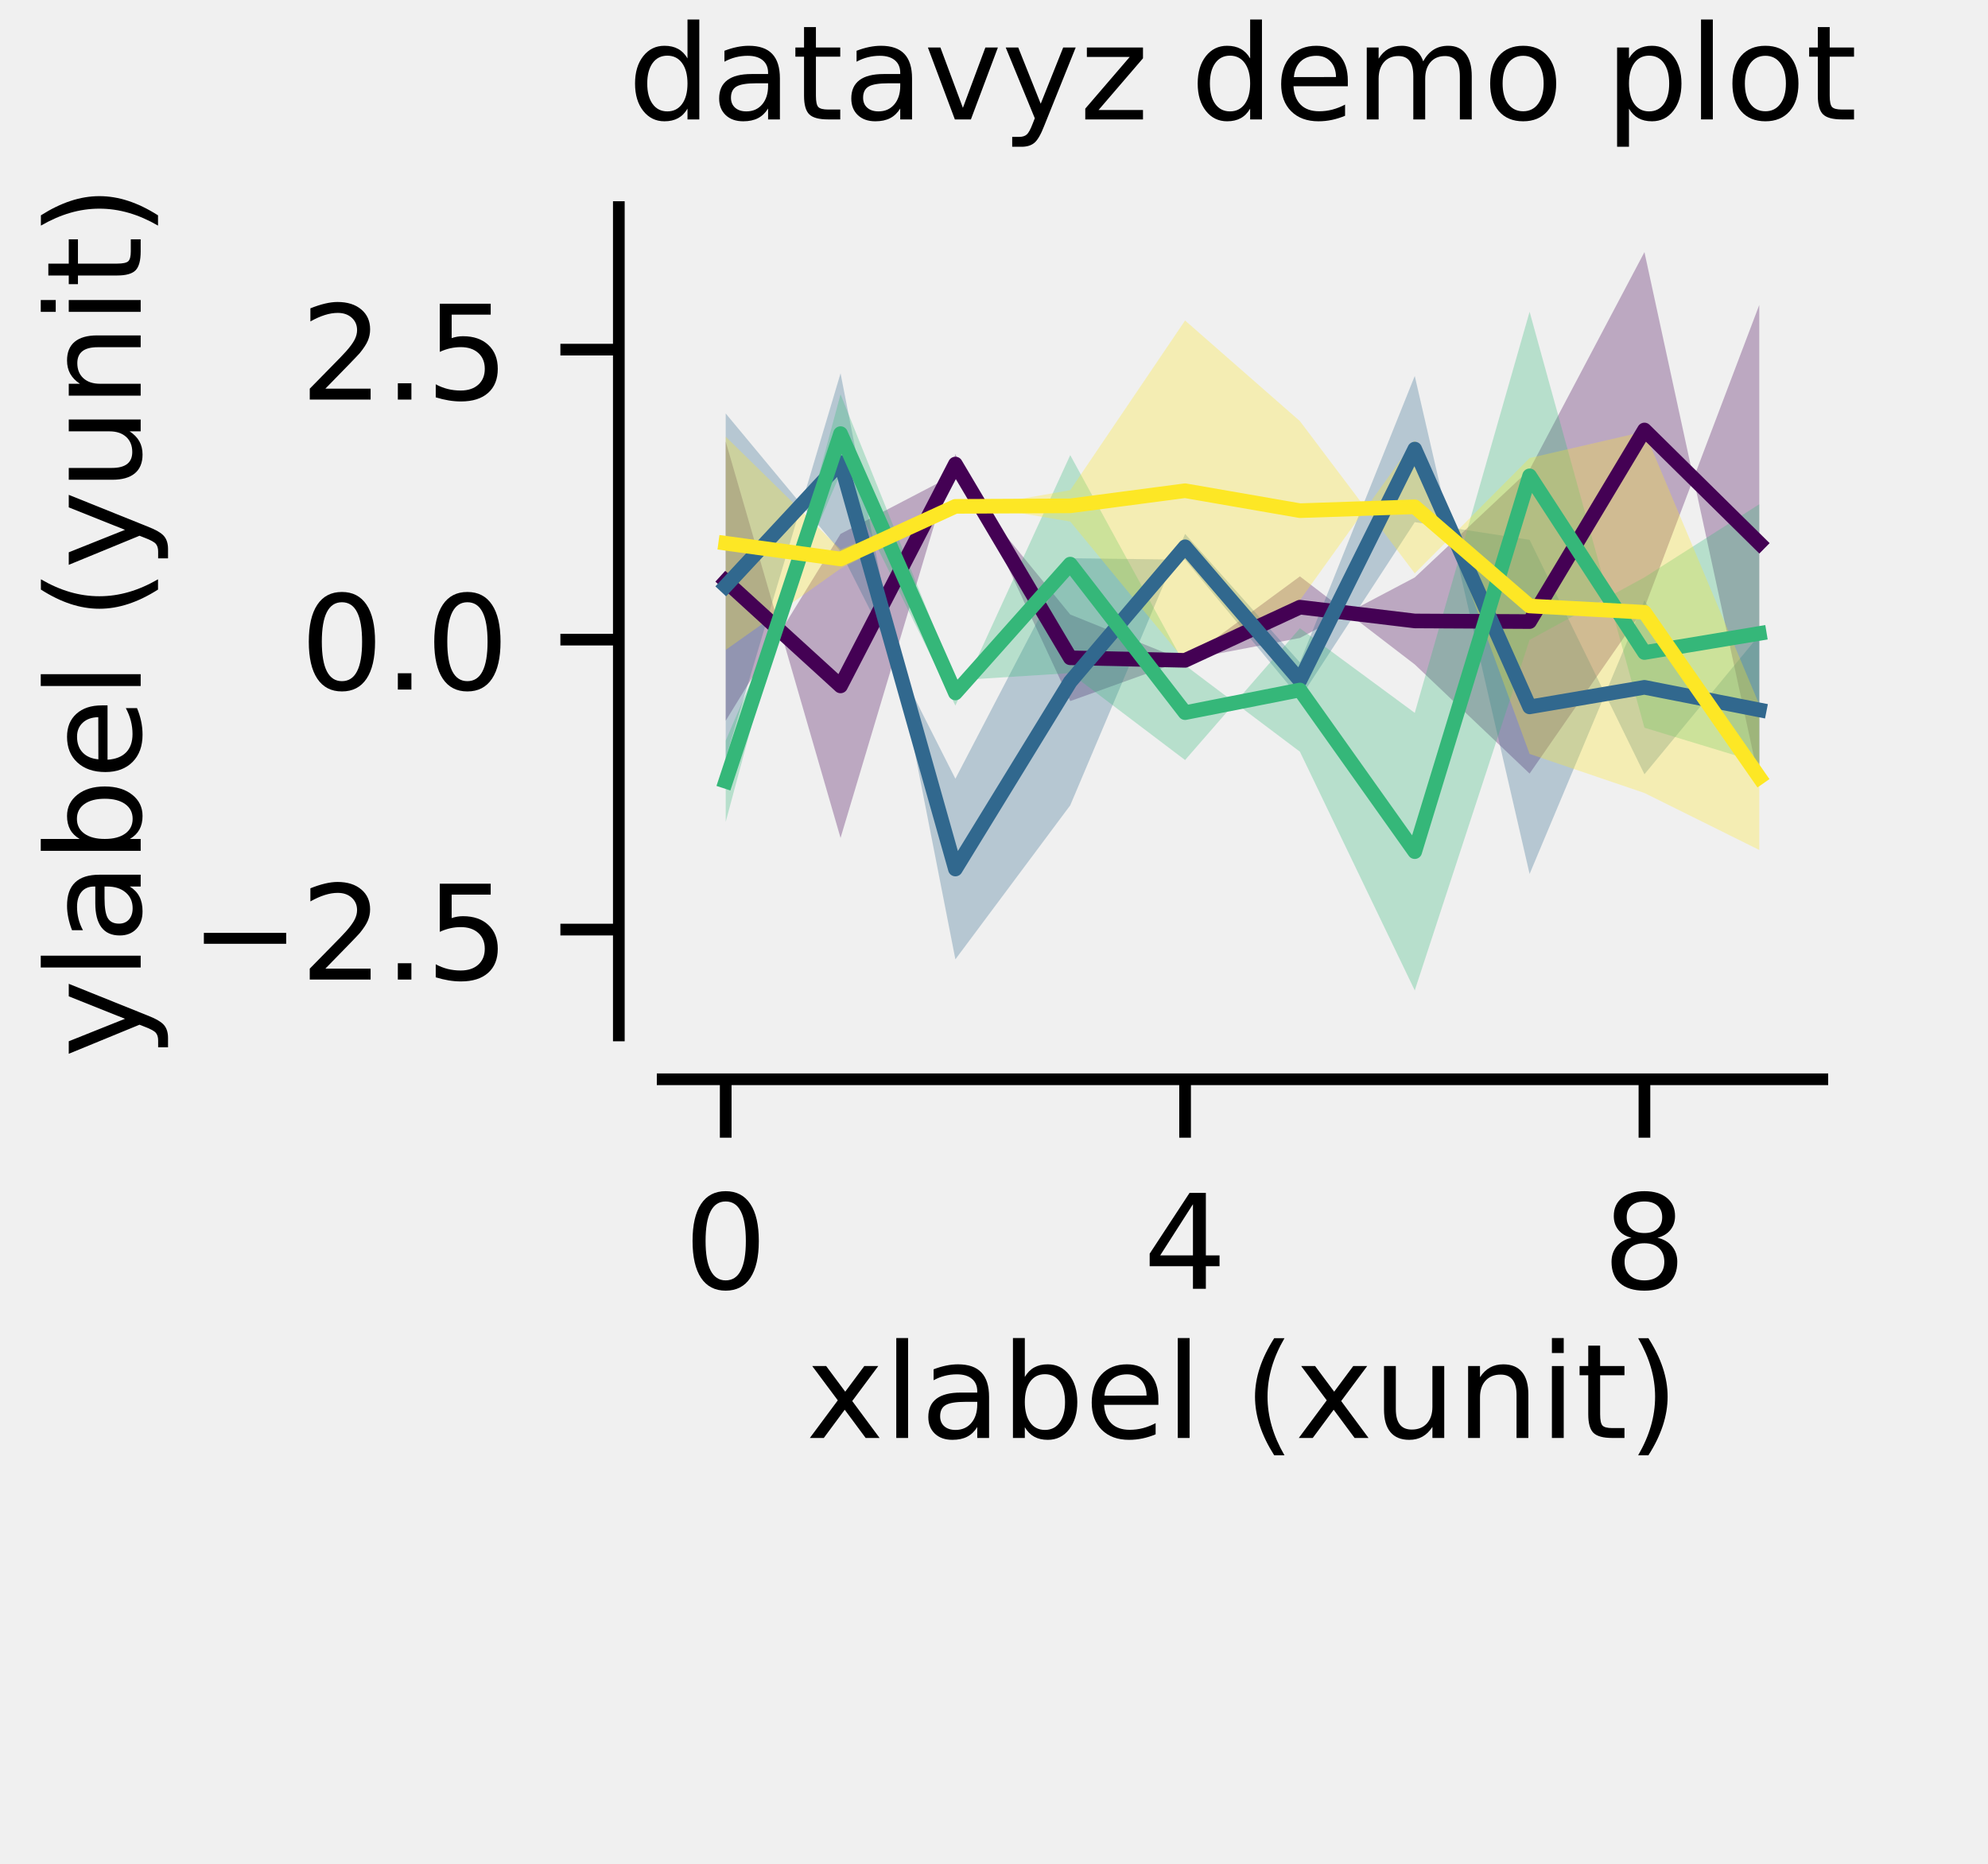
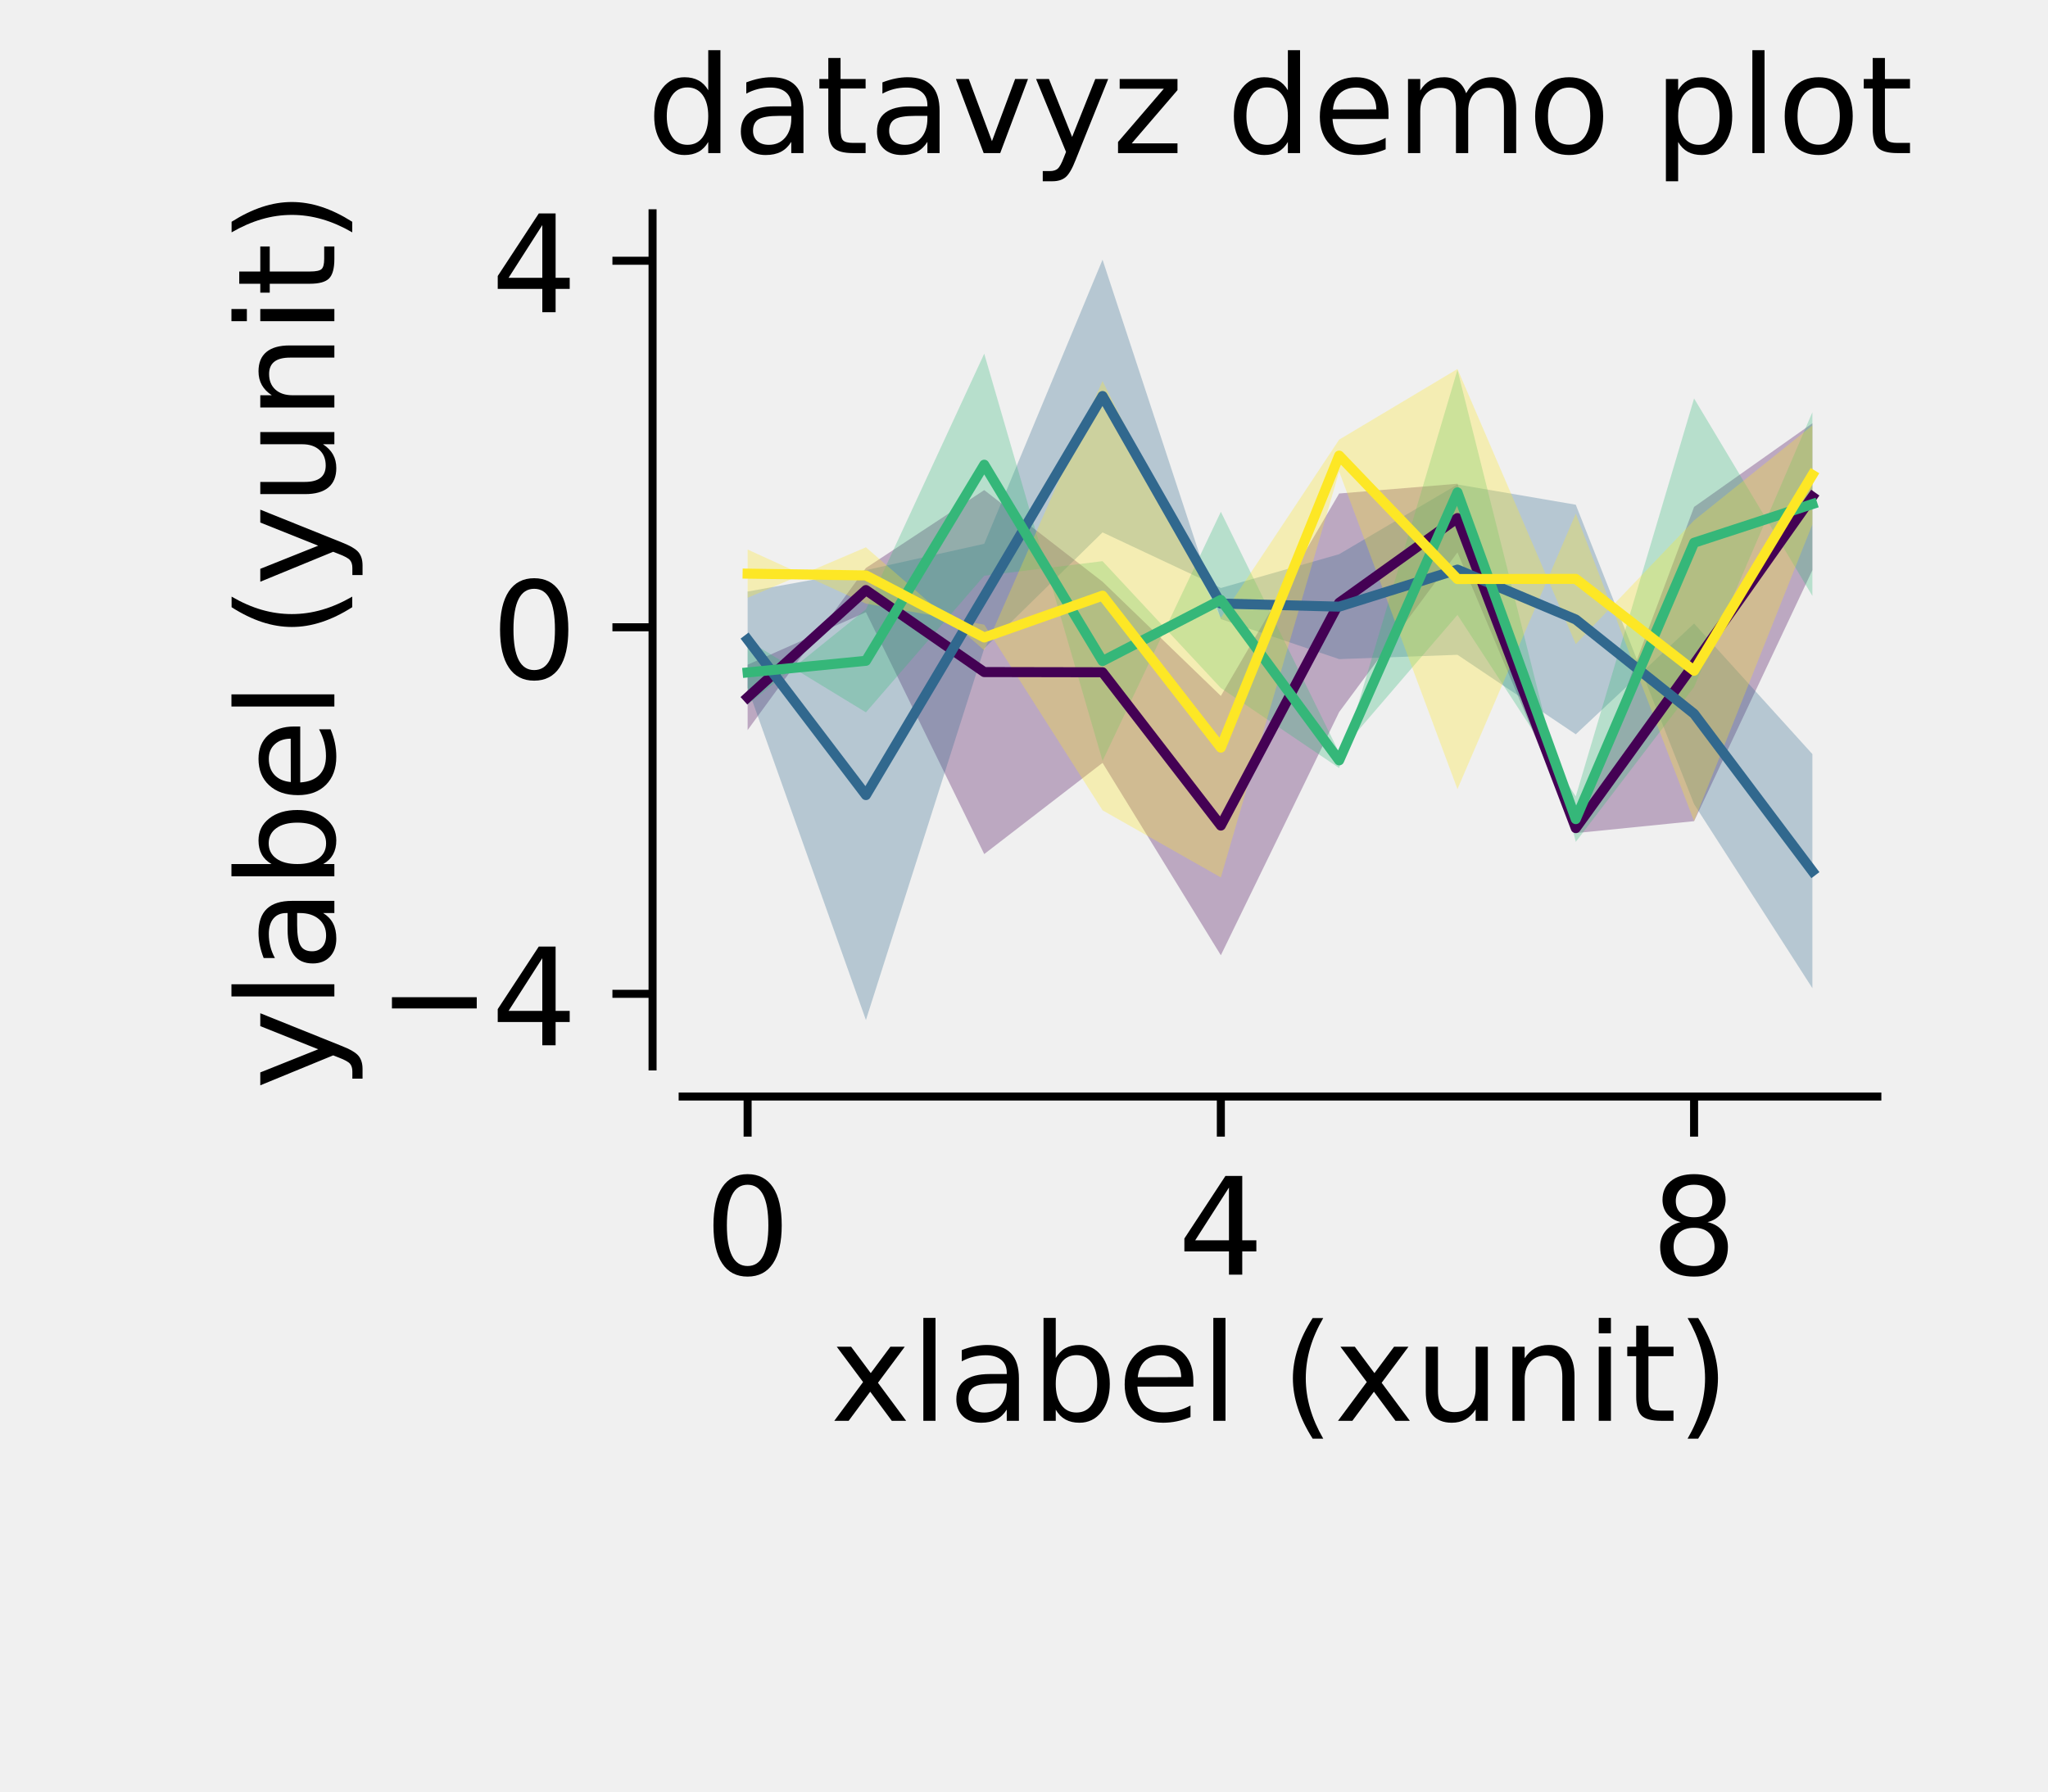
- <svg xmlns="http://www.w3.org/2000/svg" xmlns:xlink="http://www.w3.org/1999/xlink" height="127.559pt" version="1.1" viewBox="0 0 136.063 127.559" width="136.063pt">
+ <svg xmlns="http://www.w3.org/2000/svg" xmlns:xlink="http://www.w3.org/1999/xlink" height="178.583pt" version="1.1" viewBox="0 0 204.094 178.583" width="204.094pt">
  <defs>
    <style type="text/css">
*{stroke-linecap:butt;stroke-linejoin:round;}
  </style>
  </defs>
  <g id="figure_1">
    <g id="patch_1">
-       <path d="M 0 127.559  L 136.063 127.559  L 136.063 0  L 0 0  z " style="fill:none;" />
+       <path d="M 0 178.583  L 204.094 178.583  L 204.094 0  L 0 0  z " style="fill:none;" />
    </g>
    <g id="axes_1">
      <g id="patch_2">
-         <path d="M 45.354 70.866  L 124.724 70.866  L 124.724 14.173  L 45.354 14.173  z " style="fill:none;" />
+         <path d="M 68.031 106.299  L 187.087 106.299  L 187.087 21.26  L 68.031 21.26  z " style="fill:none;" />
      </g>
      <g id="PolyCollection_1">
        <defs>
-           <path d="M 49.669 -97.339  L 49.669 -78.23  L 57.529 -91.019  L 65.389 -95.119  L 73.249 -85.502  L 81.109 -82.33  L 88.969 -88.112  L 96.829 -82.085  L 104.689 -74.614  L 112.549 -85.958  L 120.409 -106.69  L 120.409 -74.073  L 120.409 -74.073  L 112.549 -110.304  L 104.689 -95.424  L 96.829 -88.038  L 88.969 -83.896  L 81.109 -82.399  L 73.249 -79.576  L 65.389 -96.481  L 57.529 -70.212  L 49.669 -97.339  z " id="m3bafdb91c5" />
-         </defs>
-         <g clip-path="url(#p544c72b2e9)">
-           <use style="fill:#440154;fill-opacity:0.3;" x="0" xlink:href="#m3bafdb91c5" y="127.559" />
+           <path d="M 74.504 -112.327  L 74.504 -105.809  L 86.294 -121.969  L 98.084 -129.733  L 109.874 -120.599  L 121.664 -109.216  L 133.454 -129.392  L 145.244 -130.365  L 157.034 -96.534  L 168.824 -128.055  L 180.614 -136.391  L 180.614 -121.747  L 180.614 -121.747  L 168.824 -96.729  L 157.034 -95.543  L 145.244 -123.519  L 133.454 -107.607  L 121.664 -83.365  L 109.874 -102.542  L 98.084 -93.452  L 86.294 -117.56  L 74.504 -112.327  z " id="m7a7b52005e" />
+         </defs>
+         <g clip-path="url(#p81a1d3a0d5)">
+           <use style="fill:#440154;fill-opacity:0.3;" x="0" xlink:href="#m7a7b52005e" y="178.583" />
        </g>
      </g>
      <g id="PolyCollection_2">
        <defs>
-           <path d="M 49.669 -75.644  L 49.669 -99.262  L 57.529 -89.806  L 65.389 -74.263  L 73.249 -89.352  L 81.109 -89.255  L 88.969 -79.763  L 96.829 -91.822  L 104.689 -90.614  L 112.549 -74.566  L 120.409 -84.092  L 120.409 -73.855  L 120.409 -73.855  L 112.549 -86.472  L 104.689 -67.745  L 96.829 -101.828  L 88.969 -82.224  L 81.109 -91.019  L 73.249 -72.442  L 65.389 -61.902  L 57.529 -102.009  L 49.669 -75.644  z " id="m68ae110eea" />
-         </defs>
-         <g clip-path="url(#p544c72b2e9)">
-           <use style="fill:#31688e;fill-opacity:0.3;" x="0" xlink:href="#m68ae110eea" y="127.559" />
+           <path d="M 74.504 -119.619  L 74.504 -110.044  L 86.294 -76.907  L 98.084 -113.947  L 109.874 -125.516  L 121.664 -119.973  L 133.454 -123.343  L 145.244 -130.293  L 157.034 -128.274  L 168.824 -98.429  L 180.614 -80.082  L 180.614 -103.417  L 180.614 -103.417  L 168.824 -116.436  L 157.034 -105.391  L 145.244 -113.313  L 133.454 -112.883  L 121.664 -116.872  L 109.874 -152.699  L 98.084 -124.38  L 86.294 -121.754  L 74.504 -119.619  z " id="m9841e928b3" />
+         </defs>
+         <g clip-path="url(#p81a1d3a0d5)">
+           <use style="fill:#31688e;fill-opacity:0.3;" x="0" xlink:href="#m9841e928b3" y="178.583" />
        </g>
      </g>
      <g id="PolyCollection_3">
        <defs>
-           <path d="M 49.669 -71.309  L 49.669 -76.87  L 57.529 -95.193  L 65.389 -79.269  L 73.249 -96.411  L 81.109 -82.029  L 88.969 -76.111  L 96.829 -59.775  L 104.689 -83.764  L 112.549 -88.045  L 120.409 -93.049  L 120.409 -75.362  L 120.409 -75.362  L 112.549 -77.755  L 104.689 -106.223  L 96.829 -78.77  L 88.969 -84.562  L 81.109 -75.541  L 73.249 -81.492  L 65.389 -80.995  L 57.529 -100.572  L 49.669 -71.309  z " id="m300272ba19" />
-         </defs>
-         <g clip-path="url(#p544c72b2e9)">
-           <use style="fill:#35b779;fill-opacity:0.3;" x="0" xlink:href="#m300272ba19" y="127.559" />
+           <path d="M 74.504 -114.765  L 74.504 -108.343  L 86.294 -117.852  L 98.084 -143.329  L 109.874 -102.736  L 121.664 -127.569  L 133.454 -103.565  L 145.244 -117.291  L 157.034 -99.203  L 168.824 -138.869  L 180.614 -119.181  L 180.614 -137.494  L 180.614 -137.494  L 168.824 -110.099  L 157.034 -94.666  L 145.244 -141.721  L 133.454 -102.023  L 121.664 -109.999  L 109.874 -122.648  L 98.084 -121.193  L 86.294 -107.578  L 74.504 -114.765  z " id="m88e40b3ef1" />
+         </defs>
+         <g clip-path="url(#p81a1d3a0d5)">
+           <use style="fill:#35b779;fill-opacity:0.3;" x="0" xlink:href="#m88e40b3ef1" y="178.583" />
        </g>
      </g>
      <g id="PolyCollection_4">
        <defs>
-           <path d="M 49.669 -97.676  L 49.669 -83.082  L 57.529 -88.644  L 65.389 -92.629  L 73.249 -94.013  L 81.109 -105.624  L 88.969 -98.738  L 96.829 -88.315  L 104.689 -96.21  L 112.549 -98.024  L 120.409 -79.338  L 120.409 -69.386  L 120.409 -69.386  L 112.549 -73.286  L 104.689 -75.96  L 96.829 -97.43  L 88.969 -86.481  L 81.109 -82.323  L 73.249 -91.867  L 65.389 -93.177  L 57.529 -89.959  L 49.669 -97.676  z " id="mb319706e3d" />
-         </defs>
-         <g clip-path="url(#p544c72b2e9)">
-           <use style="fill:#fde725;fill-opacity:0.3;" x="0" xlink:href="#mb319706e3d" y="127.559" />
+           <path d="M 74.504 -118.997  L 74.504 -123.809  L 86.294 -118.42  L 98.084 -116.317  L 109.874 -97.811  L 121.664 -91.121  L 133.454 -131.576  L 145.244 -99.926  L 157.034 -127.387  L 168.824 -96.738  L 180.614 -126.318  L 180.614 -136.171  L 180.614 -136.171  L 168.824 -126.71  L 157.034 -114.379  L 145.244 -141.806  L 133.454 -134.763  L 121.664 -116.998  L 109.874 -140.605  L 98.084 -113.767  L 86.294 -124.03  L 74.504 -118.997  z " id="m63372e62aa" />
+         </defs>
+         <g clip-path="url(#p81a1d3a0d5)">
+           <use style="fill:#fde725;fill-opacity:0.3;" x="0" xlink:href="#m63372e62aa" y="178.583" />
        </g>
      </g>
      <g id="matplotlib.axis_1">
        <g id="xtick_1">
          <g id="line2d_1">
            <defs>
-               <path d="M 0 0  L 0 4  " id="me12564a7c6" style="stroke:#000000;stroke-width:0.8;" />
-             </defs>
-             <g>
-               <use style="stroke:#000000;stroke-width:0.8;" x="49.669" xlink:href="#me12564a7c6" y="73.866" />
+               <path d="M 0 0  L 0 4  " id="m4a05915d5e" style="stroke:#000000;stroke-width:0.8;" />
+             </defs>
+             <g>
+               <use style="stroke:#000000;stroke-width:0.8;" x="74.504" xlink:href="#m4a05915d5e" y="109.299" />
            </g>
          </g>
          <g id="text_1">
            <defs>
              <path d="M 31.781 66.406  Q 24.172 66.406 20.328 58.906  Q 16.5 51.422 16.5 36.375  Q 16.5 21.391 20.328 13.891  Q 24.172 6.391 31.781 6.391  Q 39.453 6.391 43.281 13.891  Q 47.125 21.391 47.125 36.375  Q 47.125 51.422 43.281 58.906  Q 39.453 66.406 31.781 66.406  z M 31.781 74.219  Q 44.047 74.219 50.516 64.516  Q 56.984 54.828 56.984 36.375  Q 56.984 17.969 50.516 8.266  Q 44.047 -1.422 31.781 -1.422  Q 19.531 -1.422 13.062 8.266  Q 6.594 17.969 6.594 36.375  Q 6.594 54.828 13.062 64.516  Q 19.531 74.219 31.781 74.219  z " id="DejaVuSans-48" />
            </defs>
-             <g transform="translate(46.80633 88.20473)scale(0.09 -0.09)">
+             <g transform="translate(70.2095 127.0571)scale(0.135 -0.135)">
              <use xlink:href="#DejaVuSans-48" />
            </g>
          </g>
        </g>
        <g id="xtick_2">
          <g id="line2d_2">
            <g>
-               <use style="stroke:#000000;stroke-width:0.8;" x="81.109" xlink:href="#me12564a7c6" y="73.866" />
+               <use style="stroke:#000000;stroke-width:0.8;" x="121.664" xlink:href="#m4a05915d5e" y="109.299" />
            </g>
          </g>
          <g id="text_2">
            <defs>
              <path d="M 37.797 64.312  L 12.891 25.391  L 37.797 25.391  z M 35.203 72.906  L 47.609 72.906  L 47.609 25.391  L 58.016 25.391  L 58.016 17.188  L 47.609 17.188  L 47.609 0  L 37.797 0  L 37.797 17.188  L 4.891 17.188  L 4.891 26.703  z " id="DejaVuSans-52" />
            </defs>
-             <g transform="translate(78.24626 88.20473)scale(0.09 -0.09)">
+             <g transform="translate(117.3694 127.0571)scale(0.135 -0.135)">
              <use xlink:href="#DejaVuSans-52" />
            </g>
          </g>
        </g>
        <g id="xtick_3">
          <g id="line2d_3">
            <g>
-               <use style="stroke:#000000;stroke-width:0.8;" x="112.549" xlink:href="#me12564a7c6" y="73.866" />
+               <use style="stroke:#000000;stroke-width:0.8;" x="168.824" xlink:href="#m4a05915d5e" y="109.299" />
            </g>
          </g>
          <g id="text_3">
            <defs>
              <path d="M 31.781 34.625  Q 24.75 34.625 20.719 30.859  Q 16.703 27.094 16.703 20.516  Q 16.703 13.922 20.719 10.156  Q 24.75 6.391 31.781 6.391  Q 38.812 6.391 42.859 10.172  Q 46.922 13.969 46.922 20.516  Q 46.922 27.094 42.891 30.859  Q 38.875 34.625 31.781 34.625  z M 21.922 38.812  Q 15.578 40.375 12.031 44.719  Q 8.5 49.078 8.5 55.328  Q 8.5 64.062 14.719 69.141  Q 20.953 74.219 31.781 74.219  Q 42.672 74.219 48.875 69.141  Q 55.078 64.062 55.078 55.328  Q 55.078 49.078 51.531 44.719  Q 48 40.375 41.703 38.812  Q 48.828 37.156 52.797 32.312  Q 56.781 27.484 56.781 20.516  Q 56.781 9.906 50.312 4.234  Q 43.844 -1.422 31.781 -1.422  Q 19.734 -1.422 13.25 4.234  Q 6.781 9.906 6.781 20.516  Q 6.781 27.484 10.781 32.312  Q 14.797 37.156 21.922 38.812  z M 18.312 54.391  Q 18.312 48.734 21.844 45.562  Q 25.391 42.391 31.781 42.391  Q 38.141 42.391 41.719 45.562  Q 45.312 48.734 45.312 54.391  Q 45.312 60.062 41.719 63.234  Q 38.141 66.406 31.781 66.406  Q 25.391 66.406 21.844 63.234  Q 18.312 60.062 18.312 54.391  z " id="DejaVuSans-56" />
            </defs>
-             <g transform="translate(109.6862 88.20473)scale(0.09 -0.09)">
+             <g transform="translate(164.5293 127.0571)scale(0.135 -0.135)">
              <use xlink:href="#DejaVuSans-56" />
            </g>
          </g>
        </g>
        <g id="text_4">
          <defs>
            <path d="M 54.891 54.688  L 35.109 28.078  L 55.906 0  L 45.312 0  L 29.391 21.484  L 13.484 0  L 2.875 0  L 24.125 28.609  L 4.688 54.688  L 15.281 54.688  L 29.781 35.203  L 44.281 54.688  z " id="DejaVuSans-120" />
            <path d="M 9.422 75.984  L 18.406 75.984  L 18.406 0  L 9.422 0  z " id="DejaVuSans-108" />
            <path d="M 34.281 27.484  Q 23.391 27.484 19.188 25  Q 14.984 22.516 14.984 16.5  Q 14.984 11.719 18.141 8.906  Q 21.297 6.109 26.703 6.109  Q 34.188 6.109 38.703 11.406  Q 43.219 16.703 43.219 25.484  L 43.219 27.484  z M 52.203 31.203  L 52.203 0  L 43.219 0  L 43.219 8.297  Q 40.141 3.328 35.547 0.953  Q 30.953 -1.422 24.312 -1.422  Q 15.922 -1.422 10.953 3.297  Q 6 8.016 6 15.922  Q 6 25.141 12.172 29.828  Q 18.359 34.516 30.609 34.516  L 43.219 34.516  L 43.219 35.406  Q 43.219 41.609 39.141 45  Q 35.062 48.391 27.688 48.391  Q 23 48.391 18.547 47.266  Q 14.109 46.141 10.016 43.891  L 10.016 52.203  Q 14.938 54.109 19.578 55.047  Q 24.219 56 28.609 56  Q 40.484 56 46.344 49.844  Q 52.203 43.703 52.203 31.203  z " id="DejaVuSans-97" />
            <path d="M 48.688 27.297  Q 48.688 37.203 44.609 42.844  Q 40.531 48.484 33.406 48.484  Q 26.266 48.484 22.188 42.844  Q 18.109 37.203 18.109 27.297  Q 18.109 17.391 22.188 11.75  Q 26.266 6.109 33.406 6.109  Q 40.531 6.109 44.609 11.75  Q 48.688 17.391 48.688 27.297  z M 18.109 46.391  Q 20.953 51.266 25.266 53.625  Q 29.594 56 35.594 56  Q 45.562 56 51.781 48.094  Q 58.016 40.188 58.016 27.297  Q 58.016 14.406 51.781 6.484  Q 45.562 -1.422 35.594 -1.422  Q 29.594 -1.422 25.266 0.953  Q 20.953 3.328 18.109 8.203  L 18.109 0  L 9.078 0  L 9.078 75.984  L 18.109 75.984  z " id="DejaVuSans-98" />
            <path d="M 56.203 29.594  L 56.203 25.203  L 14.891 25.203  Q 15.484 15.922 20.484 11.062  Q 25.484 6.203 34.422 6.203  Q 39.594 6.203 44.453 7.469  Q 49.312 8.734 54.109 11.281  L 54.109 2.781  Q 49.266 0.734 44.188 -0.344  Q 39.109 -1.422 33.891 -1.422  Q 20.797 -1.422 13.156 6.188  Q 5.516 13.812 5.516 26.812  Q 5.516 40.234 12.766 48.109  Q 20.016 56 32.328 56  Q 43.359 56 49.781 48.891  Q 56.203 41.797 56.203 29.594  z M 47.219 32.234  Q 47.125 39.594 43.094 43.984  Q 39.062 48.391 32.422 48.391  Q 24.906 48.391 20.391 44.141  Q 15.875 39.891 15.188 32.172  z " id="DejaVuSans-101" />
            <path id="DejaVuSans-32" />
            <path d="M 31 75.875  Q 24.469 64.656 21.281 53.656  Q 18.109 42.672 18.109 31.391  Q 18.109 20.125 21.312 9.062  Q 24.516 -2 31 -13.188  L 23.188 -13.188  Q 15.875 -1.703 12.234 9.375  Q 8.594 20.453 8.594 31.391  Q 8.594 42.281 12.203 53.312  Q 15.828 64.359 23.188 75.875  z " id="DejaVuSans-40" />
            <path d="M 8.5 21.578  L 8.5 54.688  L 17.484 54.688  L 17.484 21.922  Q 17.484 14.156 20.5 10.266  Q 23.531 6.391 29.594 6.391  Q 36.859 6.391 41.078 11.031  Q 45.312 15.672 45.312 23.688  L 45.312 54.688  L 54.297 54.688  L 54.297 0  L 45.312 0  L 45.312 8.406  Q 42.047 3.422 37.719 1  Q 33.406 -1.422 27.688 -1.422  Q 18.266 -1.422 13.375 4.438  Q 8.5 10.297 8.5 21.578  z M 31.109 56  z " id="DejaVuSans-117" />
            <path d="M 54.891 33.016  L 54.891 0  L 45.906 0  L 45.906 32.719  Q 45.906 40.484 42.875 44.328  Q 39.844 48.188 33.797 48.188  Q 26.516 48.188 22.312 43.547  Q 18.109 38.922 18.109 30.906  L 18.109 0  L 9.078 0  L 9.078 54.688  L 18.109 54.688  L 18.109 46.188  Q 21.344 51.125 25.703 53.562  Q 30.078 56 35.797 56  Q 45.219 56 50.047 50.172  Q 54.891 44.344 54.891 33.016  z " id="DejaVuSans-110" />
            <path d="M 9.422 54.688  L 18.406 54.688  L 18.406 0  L 9.422 0  z M 9.422 75.984  L 18.406 75.984  L 18.406 64.594  L 9.422 64.594  z " id="DejaVuSans-105" />
            <path d="M 18.312 70.219  L 18.312 54.688  L 36.812 54.688  L 36.812 47.703  L 18.312 47.703  L 18.312 18.016  Q 18.312 11.328 20.141 9.422  Q 21.969 7.516 27.594 7.516  L 36.812 7.516  L 36.812 0  L 27.594 0  Q 17.188 0 13.234 3.875  Q 9.281 7.766 9.281 18.016  L 9.281 47.703  L 2.688 47.703  L 2.688 54.688  L 9.281 54.688  L 9.281 70.219  z " id="DejaVuSans-116" />
            <path d="M 8.016 75.875  L 15.828 75.875  Q 23.141 64.359 26.781 53.312  Q 30.422 42.281 30.422 31.391  Q 30.422 20.453 26.781 9.375  Q 23.141 -1.703 15.828 -13.188  L 8.016 -13.188  Q 14.5 -2 17.703 9.062  Q 20.906 20.125 20.906 31.391  Q 20.906 42.672 17.703 53.656  Q 14.5 64.656 8.016 75.875  z " id="DejaVuSans-41" />
          </defs>
-           <g transform="translate(55.16921 98.41505)scale(0.09 -0.09)">
+           <g transform="translate(82.75382 141.6226)scale(0.135 -0.135)">
            <use xlink:href="#DejaVuSans-120" />
            <use x="59.18" xlink:href="#DejaVuSans-108" />
            <use x="86.963" xlink:href="#DejaVuSans-97" />
            <use x="148.242" xlink:href="#DejaVuSans-98" />
            <use x="211.719" xlink:href="#DejaVuSans-101" />
            <use x="273.242" xlink:href="#DejaVuSans-108" />
            <use x="301.025" xlink:href="#DejaVuSans-32" />
            <use x="332.812" xlink:href="#DejaVuSans-40" />
            <use x="371.826" xlink:href="#DejaVuSans-120" />
            <use x="431.006" xlink:href="#DejaVuSans-117" />
            <use x="494.385" xlink:href="#DejaVuSans-110" />
            <use x="557.764" xlink:href="#DejaVuSans-105" />
            <use x="585.547" xlink:href="#DejaVuSans-116" />
            <use x="624.756" xlink:href="#DejaVuSans-41" />
          </g>
        </g>
      </g>
      <g id="matplotlib.axis_2">
        <g id="ytick_1">
          <g id="line2d_4">
            <defs>
-               <path d="M 0 0  L -4 0  " id="mbdb535550a" style="stroke:#000000;stroke-width:0.8;" />
-             </defs>
-             <g>
-               <use style="stroke:#000000;stroke-width:0.8;" x="42.354" xlink:href="#mbdb535550a" y="63.622" />
+               <path d="M 0 0  L -4 0  " id="m592a252f7e" style="stroke:#000000;stroke-width:0.8;" />
+             </defs>
+             <g>
+               <use style="stroke:#000000;stroke-width:0.8;" x="65.031" xlink:href="#m592a252f7e" y="99.063" />
            </g>
          </g>
          <g id="text_5">
            <defs>
              <path d="M 10.594 35.5  L 73.188 35.5  L 73.188 27.203  L 10.594 27.203  z " id="DejaVuSans-8722" />
-               <path d="M 19.188 8.297  L 53.609 8.297  L 53.609 0  L 7.328 0  L 7.328 8.297  Q 12.938 14.109 22.625 23.891  Q 32.328 33.688 34.812 36.531  Q 39.547 41.844 41.422 45.531  Q 43.312 49.219 43.312 52.781  Q 43.312 58.594 39.234 62.25  Q 35.156 65.922 28.609 65.922  Q 23.969 65.922 18.812 64.312  Q 13.672 62.703 7.812 59.422  L 7.812 69.391  Q 13.766 71.781 18.938 73  Q 24.125 74.219 28.422 74.219  Q 39.75 74.219 46.484 68.547  Q 53.219 62.891 53.219 53.422  Q 53.219 48.922 51.531 44.891  Q 49.859 40.875 45.406 35.406  Q 44.188 33.984 37.641 27.219  Q 31.109 20.453 19.188 8.297  z " id="DejaVuSans-50" />
-               <path d="M 10.688 12.406  L 21 12.406  L 21 0  L 10.688 0  z " id="DejaVuSans-46" />
-               <path d="M 10.797 72.906  L 49.516 72.906  L 49.516 64.594  L 19.828 64.594  L 19.828 46.734  Q 21.969 47.469 24.109 47.828  Q 26.266 48.188 28.422 48.188  Q 40.625 48.188 47.75 41.5  Q 54.891 34.812 54.891 23.391  Q 54.891 11.625 47.562 5.094  Q 40.234 -1.422 26.906 -1.422  Q 22.312 -1.422 17.547 -0.641  Q 12.797 0.141 7.719 1.703  L 7.719 11.625  Q 12.109 9.234 16.797 8.062  Q 21.484 6.891 26.703 6.891  Q 35.156 6.891 40.078 11.328  Q 45.016 15.766 45.016 23.391  Q 45.016 31 40.078 35.438  Q 35.156 39.891 26.703 39.891  Q 22.75 39.891 18.812 39.016  Q 14.891 38.141 10.797 36.281  z " id="DejaVuSans-53" />
-             </defs>
-             <g transform="translate(12.9998 67.04098)scale(0.09 -0.09)">
+             </defs>
+             <g transform="translate(37.62954 104.192)scale(0.135 -0.135)">
              <use xlink:href="#DejaVuSans-8722" />
-               <use x="83.789" xlink:href="#DejaVuSans-50" />
-               <use x="147.412" xlink:href="#DejaVuSans-46" />
-               <use x="179.199" xlink:href="#DejaVuSans-53" />
+               <use x="83.789" xlink:href="#DejaVuSans-52" />
            </g>
          </g>
        </g>
        <g id="ytick_2">
          <g id="line2d_5">
            <g>
-               <use style="stroke:#000000;stroke-width:0.8;" x="42.354" xlink:href="#mbdb535550a" y="43.775" />
+               <use style="stroke:#000000;stroke-width:0.8;" x="65.031" xlink:href="#m592a252f7e" y="62.526" />
            </g>
          </g>
          <g id="text_6">
-             <g transform="translate(20.54152 47.19416)scale(0.09 -0.09)">
+             <g transform="translate(48.94212 67.65476)scale(0.135 -0.135)">
              <use xlink:href="#DejaVuSans-48" />
-               <use x="63.623" xlink:href="#DejaVuSans-46" />
-               <use x="95.41" xlink:href="#DejaVuSans-48" />
            </g>
          </g>
        </g>
        <g id="ytick_3">
          <g id="line2d_6">
            <g>
-               <use style="stroke:#000000;stroke-width:0.8;" x="42.354" xlink:href="#mbdb535550a" y="23.928" />
+               <use style="stroke:#000000;stroke-width:0.8;" x="65.031" xlink:href="#m592a252f7e" y="25.989" />
            </g>
          </g>
          <g id="text_7">
-             <g transform="translate(20.54152 27.34734)scale(0.09 -0.09)">
-               <use xlink:href="#DejaVuSans-50" />
-               <use x="63.623" xlink:href="#DejaVuSans-46" />
-               <use x="95.41" xlink:href="#DejaVuSans-53" />
+             <g transform="translate(48.94212 31.11752)scale(0.135 -0.135)">
+               <use xlink:href="#DejaVuSans-52" />
            </g>
          </g>
        </g>
        <g id="text_8">
          <defs>
            <path d="M 32.172 -5.078  Q 28.375 -14.844 24.75 -17.812  Q 21.141 -20.797 15.094 -20.797  L 7.906 -20.797  L 7.906 -13.281  L 13.188 -13.281  Q 16.891 -13.281 18.938 -11.516  Q 21 -9.766 23.484 -3.219  L 25.094 0.875  L 2.984 54.688  L 12.5 54.688  L 29.594 11.922  L 46.688 54.688  L 56.203 54.688  z " id="DejaVuSans-121" />
          </defs>
-           <g transform="translate(9.628081 72.38984)rotate(-90)scale(0.09 -0.09)">
+           <g transform="translate(33.32196 108.5848)rotate(-90)scale(0.135 -0.135)">
            <use xlink:href="#DejaVuSans-121" />
            <use x="59.18" xlink:href="#DejaVuSans-108" />
            <use x="86.963" xlink:href="#DejaVuSans-97" />
            <use x="148.242" xlink:href="#DejaVuSans-98" />
            <use x="211.719" xlink:href="#DejaVuSans-101" />
            <use x="273.242" xlink:href="#DejaVuSans-108" />
            <use x="301.025" xlink:href="#DejaVuSans-32" />
            <use x="332.812" xlink:href="#DejaVuSans-40" />
            <use x="371.826" xlink:href="#DejaVuSans-121" />
            <use x="431.006" xlink:href="#DejaVuSans-117" />
            <use x="494.385" xlink:href="#DejaVuSans-110" />
            <use x="557.764" xlink:href="#DejaVuSans-105" />
            <use x="585.547" xlink:href="#DejaVuSans-116" />
            <use x="624.756" xlink:href="#DejaVuSans-41" />
          </g>
        </g>
      </g>
      <g id="line2d_7">
-         <path clip-path="url(#p544c72b2e9)" d="M 49.669 39.775  L 57.529 46.944  L 65.389 31.759  L 73.249 45.02  L 81.109 45.194  L 88.969 41.555  L 96.829 42.498  L 104.689 42.54  L 112.549 29.428  L 120.409 37.177  " style="fill:none;stroke:#440154;stroke-linecap:square;" />
+         <path clip-path="url(#p81a1d3a0d5)" d="M 74.504 69.515  L 86.294 58.818  L 98.084 66.99  L 109.874 67.012  L 121.664 82.292  L 133.454 60.083  L 145.244 51.641  L 157.034 82.544  L 168.824 66.191  L 180.614 49.514  " style="fill:none;stroke:#440154;stroke-linecap:square;" />
      </g>
      <g id="line2d_8">
-         <path clip-path="url(#p544c72b2e9)" d="M 49.669 40.106  L 57.529 31.652  L 65.389 59.477  L 73.249 46.662  L 81.109 37.422  L 88.969 46.566  L 96.829 30.734  L 104.689 48.38  L 112.549 47.04  L 120.409 48.585  " style="fill:none;stroke:#31688e;stroke-linecap:square;" />
+         <path clip-path="url(#p81a1d3a0d5)" d="M 74.504 63.751  L 86.294 79.252  L 98.084 59.419  L 109.874 39.475  L 121.664 60.16  L 133.454 60.47  L 145.244 56.78  L 157.034 61.75  L 168.824 71.15  L 180.614 86.833  " style="fill:none;stroke:#31688e;stroke-linecap:square;" />
      </g>
      <g id="line2d_9">
-         <path clip-path="url(#p544c72b2e9)" d="M 49.669 53.47  L 57.529 29.677  L 65.389 47.427  L 73.249 38.608  L 81.109 48.774  L 88.969 47.223  L 96.829 58.287  L 104.689 32.566  L 112.549 44.659  L 120.409 43.354  " style="fill:none;stroke:#35b779;stroke-linecap:square;" />
+         <path clip-path="url(#p81a1d3a0d5)" d="M 74.504 67.028  L 86.294 65.868  L 98.084 46.322  L 109.874 65.891  L 121.664 59.798  L 133.454 75.789  L 145.244 49.077  L 157.034 81.648  L 168.824 54.098  L 180.614 50.245  " style="fill:none;stroke:#35b779;stroke-linecap:square;" />
      </g>
      <g id="line2d_10">
-         <path clip-path="url(#p544c72b2e9)" d="M 49.669 37.18  L 57.529 38.257  L 65.389 34.656  L 73.249 34.619  L 81.109 33.585  L 88.969 34.95  L 96.829 34.686  L 104.689 41.474  L 112.549 41.904  L 120.409 53.197  " style="fill:none;stroke:#fde725;stroke-linecap:square;" />
+         <path clip-path="url(#p81a1d3a0d5)" d="M 74.504 57.18  L 86.294 57.358  L 98.084 63.541  L 109.874 59.375  L 121.664 74.523  L 133.454 45.413  L 145.244 57.717  L 157.034 57.7  L 168.824 66.859  L 180.614 47.338  " style="fill:none;stroke:#fde725;stroke-linecap:square;" />
      </g>
      <g id="line2d_11">
        <defs>
-           <path d="M 0 0  C 0 0 0 0 0 0  C 0 0 0 0 0 0  C 0 -0 0 -0 0 -0  C 0 -0 0 -0 0 -0  C -0 -0 -0 -0 -0 -0  C -0 -0 -0 -0 -0 0  C -0 0 -0 0 -0 0  C -0 0 -0 0 0 0  z " id="m9d36ecaa1e" style="stroke:#ffffff;stroke-opacity:0.001;" />
-         </defs>
-         <g clip-path="url(#p544c72b2e9)">
-           <use style="fill:#ffffff;fill-opacity:0.001;stroke:#ffffff;stroke-opacity:0.001;" x="85.039" xlink:href="#m9d36ecaa1e" y="70.866" />
-           <use style="fill:#ffffff;fill-opacity:0.001;stroke:#ffffff;stroke-opacity:0.001;" x="85.039" xlink:href="#m9d36ecaa1e" y="14.173" />
+           <path d="M 0 0  C 0 0 0 0 0 0  C 0 0 0 0 0 0  C 0 -0 0 -0 0 -0  C 0 -0 0 -0 0 -0  C -0 -0 -0 -0 -0 -0  C -0 -0 -0 -0 -0 0  C -0 0 -0 0 -0 0  C -0 0 -0 0 0 0  z " id="m0888ae94fb" style="stroke:#ffffff;stroke-opacity:0.001;" />
+         </defs>
+         <g clip-path="url(#p81a1d3a0d5)">
+           <use style="fill:#ffffff;fill-opacity:0.001;stroke:#ffffff;stroke-opacity:0.001;" x="127.559" xlink:href="#m0888ae94fb" y="106.299" />
+           <use style="fill:#ffffff;fill-opacity:0.001;stroke:#ffffff;stroke-opacity:0.001;" x="127.559" xlink:href="#m0888ae94fb" y="21.26" />
        </g>
      </g>
      <g id="line2d_12">
-         <g clip-path="url(#p544c72b2e9)">
-           <use style="fill:#ffffff;fill-opacity:0.001;stroke:#ffffff;stroke-opacity:0.001;" x="45.354" xlink:href="#m9d36ecaa1e" y="42.52" />
-           <use style="fill:#ffffff;fill-opacity:0.001;stroke:#ffffff;stroke-opacity:0.001;" x="124.724" xlink:href="#m9d36ecaa1e" y="42.52" />
+         <g clip-path="url(#p81a1d3a0d5)">
+           <use style="fill:#ffffff;fill-opacity:0.001;stroke:#ffffff;stroke-opacity:0.001;" x="68.031" xlink:href="#m0888ae94fb" y="63.78" />
+           <use style="fill:#ffffff;fill-opacity:0.001;stroke:#ffffff;stroke-opacity:0.001;" x="187.087" xlink:href="#m0888ae94fb" y="63.78" />
        </g>
      </g>
      <g id="patch_3">
-         <path d="M 42.354 70.866  L 42.354 14.173  " style="fill:none;stroke:#000000;stroke-linecap:square;stroke-linejoin:miter;stroke-width:0.8;" />
+         <path d="M 65.031 106.299  L 65.031 21.26  " style="fill:none;stroke:#000000;stroke-linecap:square;stroke-linejoin:miter;stroke-width:0.8;" />
      </g>
      <g id="patch_4">
-         <path d="M 124.724 70.866  L 124.724 14.173  " style="fill:none;" />
+         <path d="M 187.087 106.299  L 187.087 21.26  " style="fill:none;" />
      </g>
      <g id="patch_5">
-         <path d="M 45.354 73.866  L 124.724 73.866  " style="fill:none;stroke:#000000;stroke-linecap:square;stroke-linejoin:miter;stroke-width:0.8;" />
+         <path d="M 68.031 109.299  L 187.087 109.299  " style="fill:none;stroke:#000000;stroke-linecap:square;stroke-linejoin:miter;stroke-width:0.8;" />
      </g>
      <g id="patch_6">
-         <path d="M 45.354 14.173  L 124.724 14.173  " style="fill:none;" />
+         <path d="M 68.031 21.26  L 187.087 21.26  " style="fill:none;" />
      </g>
      <g id="text_9">
        <defs>
          <path d="M 45.406 46.391  L 45.406 75.984  L 54.391 75.984  L 54.391 0  L 45.406 0  L 45.406 8.203  Q 42.578 3.328 38.25 0.953  Q 33.938 -1.422 27.875 -1.422  Q 17.969 -1.422 11.734 6.484  Q 5.516 14.406 5.516 27.297  Q 5.516 40.188 11.734 48.094  Q 17.969 56 27.875 56  Q 33.938 56 38.25 53.625  Q 42.578 51.266 45.406 46.391  z M 14.797 27.297  Q 14.797 17.391 18.875 11.75  Q 22.953 6.109 30.078 6.109  Q 37.203 6.109 41.297 11.75  Q 45.406 17.391 45.406 27.297  Q 45.406 37.203 41.297 42.844  Q 37.203 48.484 30.078 48.484  Q 22.953 48.484 18.875 42.844  Q 14.797 37.203 14.797 27.297  z " id="DejaVuSans-100" />
          <path d="M 2.984 54.688  L 12.5 54.688  L 29.594 8.797  L 46.688 54.688  L 56.203 54.688  L 35.688 0  L 23.484 0  z " id="DejaVuSans-118" />
          <path d="M 5.516 54.688  L 48.188 54.688  L 48.188 46.484  L 14.406 7.172  L 48.188 7.172  L 48.188 0  L 4.297 0  L 4.297 8.203  L 38.094 47.516  L 5.516 47.516  z " id="DejaVuSans-122" />
          <path d="M 52 44.188  Q 55.375 50.25 60.062 53.125  Q 64.75 56 71.094 56  Q 79.641 56 84.281 50.016  Q 88.922 44.047 88.922 33.016  L 88.922 0  L 79.891 0  L 79.891 32.719  Q 79.891 40.578 77.094 44.375  Q 74.312 48.188 68.609 48.188  Q 61.625 48.188 57.562 43.547  Q 53.516 38.922 53.516 30.906  L 53.516 0  L 44.484 0  L 44.484 32.719  Q 44.484 40.625 41.703 44.406  Q 38.922 48.188 33.109 48.188  Q 26.219 48.188 22.156 43.531  Q 18.109 38.875 18.109 30.906  L 18.109 0  L 9.078 0  L 9.078 54.688  L 18.109 54.688  L 18.109 46.188  Q 21.188 51.219 25.484 53.609  Q 29.781 56 35.688 56  Q 41.656 56 45.828 52.969  Q 50 49.953 52 44.188  z " id="DejaVuSans-109" />
          <path d="M 30.609 48.391  Q 23.391 48.391 19.188 42.75  Q 14.984 37.109 14.984 27.297  Q 14.984 17.484 19.156 11.844  Q 23.344 6.203 30.609 6.203  Q 37.797 6.203 41.984 11.859  Q 46.188 17.531 46.188 27.297  Q 46.188 37.016 41.984 42.703  Q 37.797 48.391 30.609 48.391  z M 30.609 56  Q 42.328 56 49.016 48.375  Q 55.719 40.766 55.719 27.297  Q 55.719 13.875 49.016 6.219  Q 42.328 -1.422 30.609 -1.422  Q 18.844 -1.422 12.172 6.219  Q 5.516 13.875 5.516 27.297  Q 5.516 40.766 12.172 48.375  Q 18.844 56 30.609 56  z " id="DejaVuSans-111" />
          <path d="M 18.109 8.203  L 18.109 -20.797  L 9.078 -20.797  L 9.078 54.688  L 18.109 54.688  L 18.109 46.391  Q 20.953 51.266 25.266 53.625  Q 29.594 56 35.594 56  Q 45.562 56 51.781 48.094  Q 58.016 40.188 58.016 27.297  Q 58.016 14.406 51.781 6.484  Q 45.562 -1.422 35.594 -1.422  Q 29.594 -1.422 25.266 0.953  Q 20.953 3.328 18.109 8.203  z M 48.688 27.297  Q 48.688 37.203 44.609 42.844  Q 40.531 48.484 33.406 48.484  Q 26.266 48.484 22.188 42.844  Q 18.109 37.203 18.109 27.297  Q 18.109 17.391 22.188 11.75  Q 26.266 6.109 33.406 6.109  Q 40.531 6.109 44.609 11.75  Q 48.688 17.391 48.688 27.297  z " id="DejaVuSans-112" />
        </defs>
-         <g transform="translate(42.96718 8.173228)scale(0.09 -0.09)">
+         <g transform="translate(64.45077 15.25984)scale(0.135 -0.135)">
          <use xlink:href="#DejaVuSans-100" />
          <use x="63.477" xlink:href="#DejaVuSans-97" />
          <use x="124.756" xlink:href="#DejaVuSans-116" />
          <use x="163.965" xlink:href="#DejaVuSans-97" />
          <use x="225.244" xlink:href="#DejaVuSans-118" />
          <use x="284.424" xlink:href="#DejaVuSans-121" />
          <use x="343.604" xlink:href="#DejaVuSans-122" />
          <use x="396.094" xlink:href="#DejaVuSans-32" />
          <use x="427.881" xlink:href="#DejaVuSans-100" />
          <use x="491.357" xlink:href="#DejaVuSans-101" />
          <use x="552.881" xlink:href="#DejaVuSans-109" />
          <use x="650.293" xlink:href="#DejaVuSans-111" />
          <use x="711.475" xlink:href="#DejaVuSans-32" />
          <use x="743.262" xlink:href="#DejaVuSans-112" />
          <use x="806.738" xlink:href="#DejaVuSans-108" />
          <use x="834.521" xlink:href="#DejaVuSans-111" />
          <use x="895.703" xlink:href="#DejaVuSans-116" />
        </g>
      </g>
    </g>
  </g>
  <defs>
-     <clipPath id="p544c72b2e9">
-       <rect height="56.693" width="79.37" x="45.354" y="14.173" />
+     <clipPath id="p81a1d3a0d5">
+       <rect height="85.039" width="119.055" x="68.031" y="21.26" />
    </clipPath>
  </defs>
</svg>
